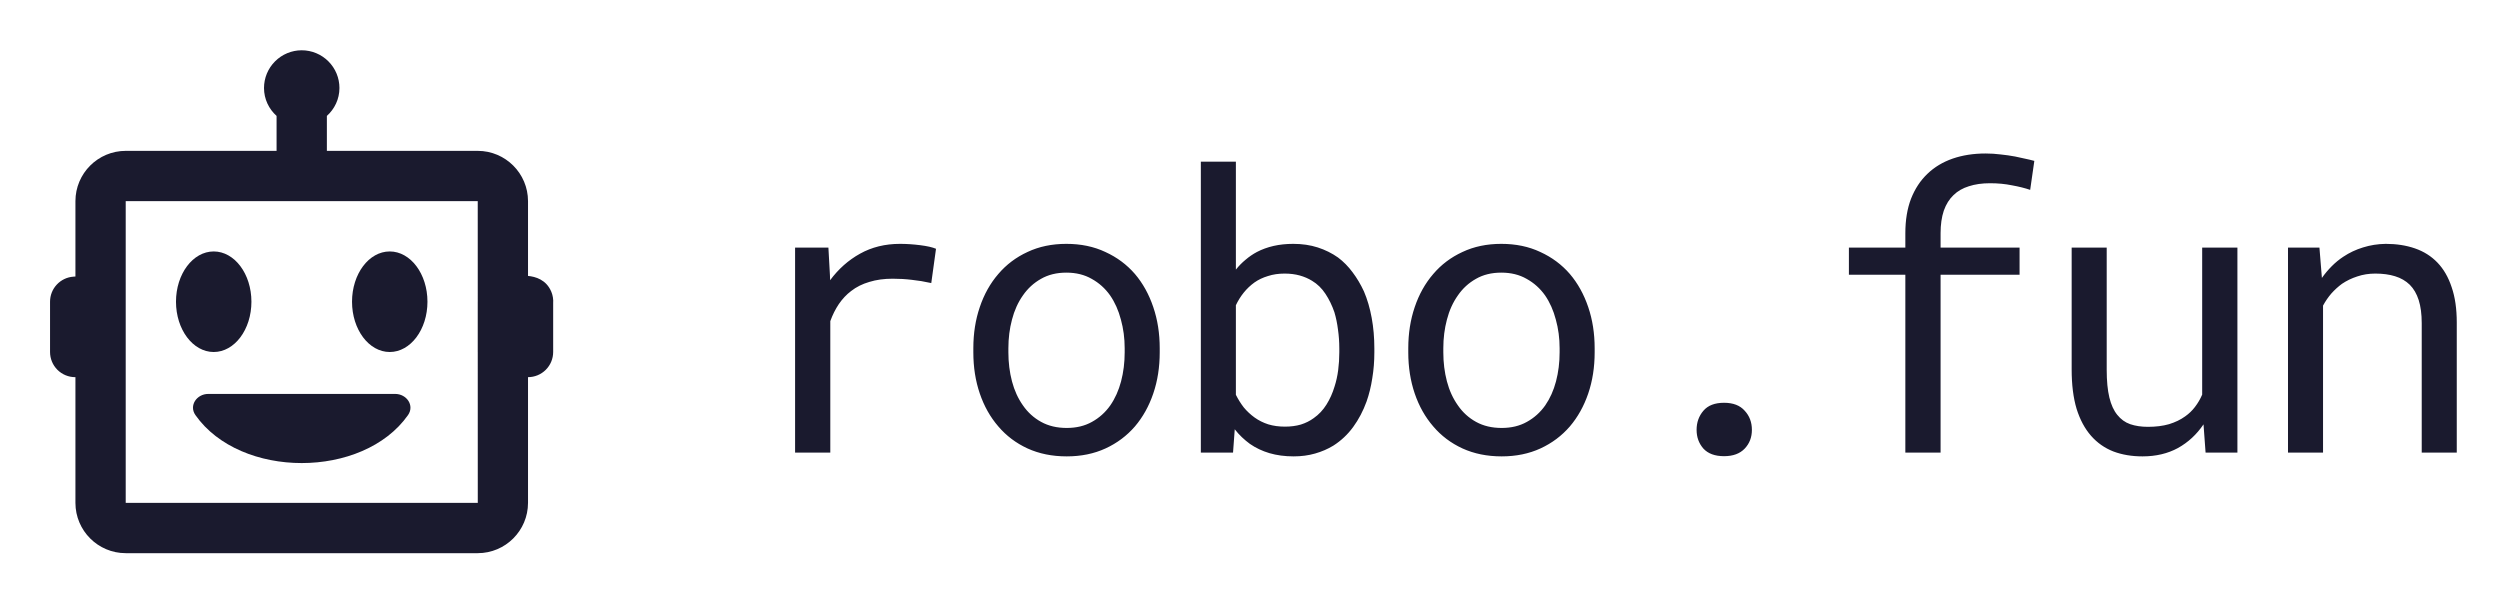
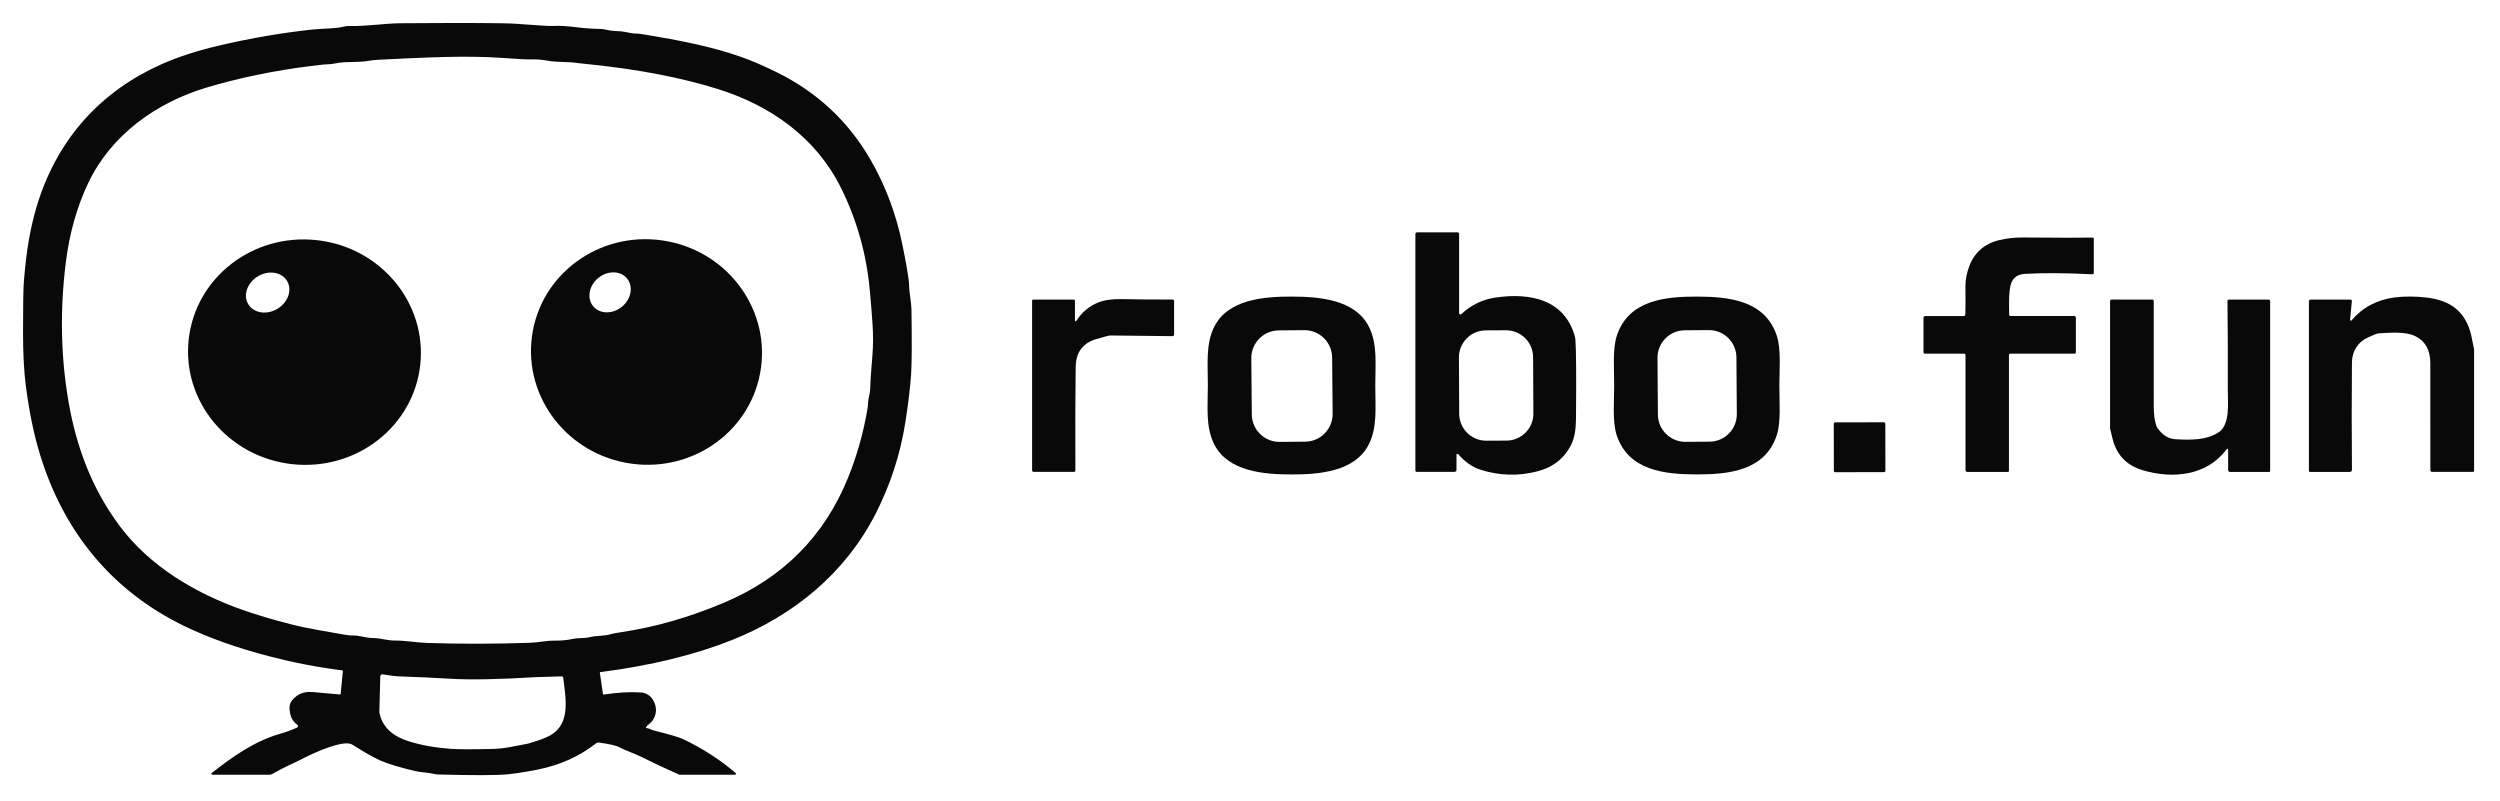
- <svg xmlns="http://www.w3.org/2000/svg" width="116" height="28" viewBox="0 0 116 28" fill="none">
-   <path d="M25.583 13.542C25.347 12.972 24.842 12.836 24.5 12.803V9.333C24.5 8.047 23.453 7 22.167 7H15.167V5.378C15.523 5.059 15.75 4.599 15.75 4.083C15.75 3.619 15.566 3.174 15.237 2.846C14.909 2.518 14.464 2.333 14 2.333C13.536 2.333 13.091 2.518 12.763 2.846C12.434 3.174 12.25 3.619 12.25 4.083C12.25 4.599 12.477 5.059 12.833 5.378V7H5.833C4.546 7 3.5 8.047 3.5 9.333V12.83L3.404 12.837C3.11 12.858 2.835 12.99 2.634 13.206C2.433 13.421 2.322 13.705 2.322 14V16.333C2.322 16.643 2.445 16.94 2.663 17.158C2.882 17.377 3.179 17.5 3.488 17.5H3.5V23.333C3.5 24.62 4.546 25.667 5.833 25.667H22.167C23.453 25.667 24.5 24.62 24.5 23.333V17.5C24.809 17.5 25.106 17.377 25.325 17.158C25.544 16.94 25.667 16.643 25.667 16.333V14.072C25.68 13.891 25.651 13.71 25.583 13.542ZM5.833 23.333V9.333H22.167L22.168 13.995L22.167 14V16.333L22.168 16.339L22.169 23.333H5.833Z" fill="#1a1a2e" />
-   <path d="M9.916 16.333C10.883 16.333 11.666 15.289 11.666 14C11.666 12.711 10.883 11.667 9.916 11.667C8.95 11.667 8.166 12.711 8.166 14C8.166 15.289 8.95 16.333 9.916 16.333Z" fill="#1a1a2e" />
-   <path d="M18.084 16.333C19.05 16.333 19.834 15.289 19.834 14C19.834 12.711 19.05 11.667 18.084 11.667C17.117 11.667 16.334 12.711 16.334 14C16.334 15.289 17.117 16.333 18.084 16.333Z" fill="#1a1a2e" />
-   <path d="M9.666 18.278H18.334C18.874 18.278 19.242 18.819 18.932 19.26C16.843 22.228 11.157 22.228 9.068 19.26C8.758 18.819 9.126 18.278 9.666 18.278Z" fill="#1a1a2e" />
-   <path d="M41.761 11.315C42.06 11.315 42.37 11.335 42.692 11.376C43.02 11.417 43.267 11.473 43.431 11.543L43.211 13.134C42.895 13.063 42.593 13.014 42.306 12.984C42.024 12.949 41.728 12.932 41.418 12.932C41.02 12.932 40.659 12.981 40.337 13.081C40.015 13.175 39.733 13.315 39.493 13.503C39.276 13.667 39.086 13.869 38.922 14.109C38.764 14.344 38.632 14.607 38.526 14.9V21H36.892V11.49H38.438L38.509 12.765L38.518 13.002C38.904 12.48 39.367 12.07 39.906 11.771C40.451 11.467 41.069 11.315 41.761 11.315ZM45.163 16.157C45.163 15.472 45.262 14.836 45.462 14.25C45.661 13.658 45.948 13.146 46.323 12.712C46.692 12.278 47.143 11.938 47.676 11.692C48.21 11.44 48.81 11.315 49.478 11.315C50.152 11.315 50.756 11.44 51.289 11.692C51.828 11.938 52.285 12.278 52.66 12.712C53.029 13.146 53.313 13.658 53.512 14.25C53.712 14.836 53.811 15.472 53.811 16.157V16.351C53.811 17.036 53.712 17.672 53.512 18.258C53.313 18.844 53.029 19.354 52.66 19.787C52.285 20.221 51.831 20.561 51.298 20.807C50.764 21.053 50.164 21.176 49.496 21.176C48.822 21.176 48.215 21.053 47.676 20.807C47.143 20.561 46.692 20.221 46.323 19.787C45.948 19.354 45.661 18.844 45.462 18.258C45.262 17.672 45.163 17.036 45.163 16.351V16.157ZM46.789 16.351C46.789 16.819 46.844 17.268 46.956 17.695C47.067 18.117 47.237 18.489 47.465 18.811C47.688 19.134 47.969 19.389 48.309 19.576C48.649 19.764 49.045 19.857 49.496 19.857C49.941 19.857 50.331 19.764 50.665 19.576C51.005 19.389 51.289 19.134 51.517 18.811C51.74 18.489 51.907 18.117 52.018 17.695C52.13 17.268 52.185 16.819 52.185 16.351V16.157C52.185 15.694 52.127 15.252 52.01 14.83C51.898 14.402 51.731 14.027 51.508 13.705C51.28 13.383 50.996 13.128 50.656 12.94C50.322 12.747 49.929 12.65 49.478 12.65C49.027 12.65 48.635 12.747 48.3 12.94C47.967 13.128 47.688 13.383 47.465 13.705C47.237 14.027 47.067 14.402 46.956 14.83C46.844 15.252 46.789 15.694 46.789 16.157V16.351ZM63.77 16.351C63.77 16.767 63.738 17.168 63.673 17.555C63.615 17.936 63.527 18.293 63.41 18.627C63.251 19.066 63.043 19.462 62.786 19.814C62.534 20.159 62.229 20.446 61.871 20.675C61.614 20.833 61.33 20.956 61.019 21.044C60.714 21.132 60.383 21.176 60.026 21.176C59.616 21.176 59.241 21.126 58.901 21.026C58.567 20.927 58.265 20.783 57.995 20.596C57.867 20.502 57.744 20.399 57.626 20.288C57.509 20.177 57.398 20.054 57.292 19.919L57.213 21H55.719V7.5H57.345V12.51C57.48 12.34 57.629 12.188 57.793 12.053C57.958 11.912 58.133 11.792 58.321 11.692C58.555 11.569 58.813 11.476 59.094 11.411C59.375 11.347 59.68 11.315 60.008 11.315C60.418 11.315 60.796 11.37 61.142 11.481C61.488 11.593 61.801 11.748 62.083 11.947C62.334 12.135 62.56 12.363 62.759 12.633C62.958 12.896 63.134 13.192 63.287 13.521C63.445 13.89 63.565 14.3 63.647 14.751C63.729 15.196 63.77 15.668 63.77 16.166V16.351ZM62.144 16.166C62.144 15.867 62.123 15.577 62.083 15.296C62.047 15.009 61.992 14.739 61.916 14.487C61.81 14.177 61.672 13.893 61.502 13.635C61.333 13.377 61.124 13.175 60.878 13.028C60.708 12.923 60.518 12.841 60.307 12.782C60.096 12.724 59.862 12.694 59.604 12.694C59.323 12.694 59.065 12.732 58.831 12.809C58.596 12.879 58.388 12.979 58.206 13.107C58.019 13.242 57.852 13.4 57.706 13.582C57.565 13.758 57.445 13.951 57.345 14.162V18.319C57.451 18.53 57.574 18.727 57.714 18.908C57.861 19.084 58.028 19.239 58.215 19.374C58.403 19.509 58.614 19.614 58.848 19.69C59.083 19.761 59.34 19.796 59.621 19.796C59.891 19.796 60.137 19.764 60.36 19.699C60.583 19.629 60.782 19.529 60.958 19.4C61.192 19.236 61.388 19.028 61.546 18.776C61.705 18.524 61.831 18.243 61.924 17.933C62 17.698 62.056 17.446 62.091 17.177C62.126 16.907 62.144 16.632 62.144 16.351V16.166ZM65.344 16.157C65.344 15.472 65.444 14.836 65.643 14.25C65.842 13.658 66.129 13.146 66.504 12.712C66.873 12.278 67.324 11.938 67.858 11.692C68.391 11.44 68.991 11.315 69.659 11.315C70.333 11.315 70.937 11.44 71.47 11.692C72.009 11.938 72.466 12.278 72.841 12.712C73.21 13.146 73.494 13.658 73.694 14.25C73.893 14.836 73.992 15.472 73.992 16.157V16.351C73.992 17.036 73.893 17.672 73.694 18.258C73.494 18.844 73.21 19.354 72.841 19.787C72.466 20.221 72.012 20.561 71.479 20.807C70.945 21.053 70.345 21.176 69.677 21.176C69.003 21.176 68.397 21.053 67.858 20.807C67.324 20.561 66.873 20.221 66.504 19.787C66.129 19.354 65.842 18.844 65.643 18.258C65.444 17.672 65.344 17.036 65.344 16.351V16.157ZM66.97 16.351C66.97 16.819 67.025 17.268 67.137 17.695C67.248 18.117 67.418 18.489 67.647 18.811C67.869 19.134 68.15 19.389 68.49 19.576C68.83 19.764 69.226 19.857 69.677 19.857C70.122 19.857 70.512 19.764 70.846 19.576C71.186 19.389 71.47 19.134 71.698 18.811C71.921 18.489 72.088 18.117 72.199 17.695C72.311 17.268 72.366 16.819 72.366 16.351V16.157C72.366 15.694 72.308 15.252 72.191 14.83C72.079 14.402 71.912 14.027 71.69 13.705C71.461 13.383 71.177 13.128 70.837 12.94C70.503 12.747 70.111 12.65 69.659 12.65C69.208 12.65 68.816 12.747 68.482 12.94C68.148 13.128 67.869 13.383 67.647 13.705C67.418 14.027 67.248 14.402 67.137 14.83C67.025 15.252 66.97 15.694 66.97 16.157V16.351ZM78.722 19.945C78.722 19.6 78.827 19.304 79.038 19.058C79.249 18.811 79.568 18.689 79.996 18.689C80.418 18.689 80.737 18.811 80.954 19.058C81.177 19.298 81.288 19.594 81.288 19.945C81.288 20.291 81.177 20.581 80.954 20.815C80.731 21.05 80.412 21.167 79.996 21.167C79.574 21.167 79.255 21.05 79.038 20.815C78.827 20.575 78.722 20.285 78.722 19.945ZM88.408 21V12.747H85.789V11.49H88.408V10.822C88.408 10.213 88.496 9.68 88.671 9.223C88.853 8.76 89.108 8.373 89.436 8.062C89.758 7.752 90.148 7.518 90.605 7.359C91.062 7.201 91.572 7.122 92.134 7.122C92.369 7.122 92.6 7.137 92.829 7.166C93.057 7.189 93.283 7.222 93.505 7.263C93.652 7.292 93.798 7.324 93.945 7.359C94.091 7.389 94.241 7.424 94.393 7.465L94.2 8.81C93.96 8.728 93.678 8.657 93.356 8.599C93.04 8.534 92.7 8.502 92.337 8.502C91.967 8.502 91.639 8.549 91.352 8.643C91.071 8.73 90.837 8.865 90.649 9.047C90.45 9.234 90.297 9.478 90.192 9.776C90.092 10.075 90.043 10.424 90.043 10.822V11.49H93.708V12.747H90.043V21H88.408ZM102.339 21L102.243 19.69C101.926 20.159 101.531 20.525 101.056 20.789C100.581 21.047 100.034 21.176 99.412 21.176C98.914 21.176 98.463 21.1 98.059 20.947C97.655 20.789 97.309 20.546 97.022 20.218C96.735 19.89 96.512 19.474 96.354 18.97C96.201 18.46 96.125 17.851 96.125 17.142V11.49H97.751V17.159C97.751 17.675 97.792 18.102 97.874 18.442C97.956 18.782 98.079 19.052 98.243 19.251C98.407 19.456 98.607 19.6 98.841 19.682C99.081 19.764 99.357 19.805 99.667 19.805C100.031 19.805 100.356 19.764 100.643 19.682C100.93 19.594 101.179 19.474 101.39 19.321C101.566 19.198 101.718 19.052 101.847 18.882C101.982 18.706 102.093 18.516 102.181 18.311V11.49H103.816V21H102.339ZM106.163 21V11.49H107.622L107.736 12.896C107.877 12.697 108.029 12.516 108.193 12.352C108.363 12.182 108.542 12.035 108.73 11.912C109.011 11.725 109.315 11.581 109.644 11.481C109.978 11.376 110.329 11.32 110.698 11.315C111.196 11.315 111.647 11.385 112.052 11.525C112.462 11.666 112.811 11.886 113.098 12.185C113.385 12.483 113.605 12.864 113.757 13.327C113.915 13.784 113.994 14.329 113.994 14.962V21H112.368V14.997C112.368 14.575 112.321 14.218 112.228 13.925C112.134 13.632 111.996 13.395 111.814 13.213C111.627 13.031 111.398 12.899 111.129 12.817C110.865 12.735 110.561 12.694 110.215 12.694C109.916 12.694 109.638 12.738 109.38 12.826C109.122 12.908 108.885 13.023 108.668 13.169C108.492 13.298 108.328 13.447 108.176 13.617C108.029 13.787 107.9 13.975 107.789 14.18V21H106.163Z" fill="#1a1a2e" />
+ <svg xmlns="http://www.w3.org/2000/svg" version="1.1" viewBox="0.00 0.00 968.00 310.00">
+   <path fill="#090909" d="   M 284.57 299.99   L 263.26 299.99   A 0.86 0.83 -31.7 0 1 262.90 299.91   Q 254.76 296.30 248.38 293.09   C 245.54 291.67 242.22 290.66 239.75 289.29   Q 238.11 288.38 231.86 287.51   A 1.36 1.34 29.8 0 0 230.84 287.78   Q 221.14 295.43 208.00 298.02   Q 201.85 299.24 196.77 299.79   Q 190.81 300.44 169.59 299.88   A 6.64 6.63 52.7 0 1 168.19 299.69   C 165.66 299.07 163.02 299.10 160.68 298.55   Q 151.51 296.35 147.25 294.46   Q 143.13 292.62 136.48 288.34   C 133.16 286.20 121.68 291.43 117.78 293.45   C 113.23 295.81 110.05 296.98 105.53 299.63   A 2.66 2.57 28.9 0 1 104.20 299.99   L 82.23 299.99   A 0.38 0.38 0.0 0 1 82.00 299.31   C 90.01 292.97 98.73 286.83 108.76 284.03   Q 111.65 283.22 115.01 281.71   A 0.63 0.62 -40.2 0 0 115.11 280.62   Q 112.44 278.82 112.11 274.65   Q 111.95 272.62 113.01 271.28   Q 116.01 267.51 120.98 267.95   Q 130.02 268.73 131.62 268.90   A 0.26 0.26 0.0 0 0 131.91 268.67   L 132.75 259.92   A 0.33 0.33 0.0 0 0 132.46 259.56   Q 118.46 257.82 104.21 254.11   Q 85.52 249.24 71.51 242.48   C 43.14 228.78 24.45 205.61 15.39 175.66   Q 11.88 164.06 10.00 149.38   Q 8.93 141.06 8.92 129.09   Q 8.91 112.78 9.26 108.73   Q 9.47 106.38 9.70 104.01   Q 11.12 89.13 15.04 77.28   C 22.97 53.27 39.18 35.29 62.43 24.92   Q 72.10 20.60 85.08 17.58   Q 103.62 13.26 121.30 11.40   C 125.47 10.96 129.79 11.18 133.16 10.30   A 7.00 6.91 -51.2 0 1 135.15 10.07   C 141.93 10.24 148.66 9.04 155.38 9.00   Q 193.65 8.74 199.77 9.20   Q 212.62 10.19 214.30 10.05   Q 217.31 9.81 223.64 10.60   Q 227.93 11.14 232.97 11.23   A 4.81 4.63 51.3 0 1 233.98 11.36   Q 236.59 12.01 239.24 12.06   C 242.14 12.11 244.08 13.06 246.71 13.00   Q 247.27 12.99 249.71 13.39   C 262.99 15.58 275.48 18.00 286.98 22.04   Q 293.12 24.20 300.95 28.08   Q 324.26 39.62 337.10 61.90   Q 345.71 76.84 349.35 94.44   Q 350.31 99.10 351.07 103.39   Q 351.99 108.56 352.03 110.73   C 352.10 114.06 352.88 116.70 352.93 120.54   Q 353.19 138.39 352.80 144.61   Q 352.32 152.19 350.55 163.53   Q 347.60 182.30 338.84 199.31   C 327.08 222.12 307.23 238.29 283.56 247.77   Q 261.92 256.44 232.37 260.26   A 0.13 0.13 0.0 0 0 232.26 260.41   L 233.46 268.72   A 0.25 0.24 80.7 0 0 233.74 268.93   Q 241.77 267.70 248.19 268.12   C 249.91 268.24 251.79 269.22 252.79 270.90   Q 255.29 275.11 252.64 279.05   C 252.06 279.90 250.82 280.62 250.20 281.46   A 0.32 0.31 17.0 0 0 250.47 281.96   Q 251.06 281.94 252.33 282.55   A 4.13 4.07 63.8 0 0 253.16 282.84   Q 262.19 285.09 264.56 286.22   Q 275.78 291.57 284.83 299.29   A 0.40 0.40 0.0 0 1 284.57 299.99   Z   M 280.48 233.30   Q 314.78 218.76 328.48 184.70   Q 333.60 171.97 335.93 158.07   Q 336.06 157.30 336.11 155.94   C 336.19 154.11 336.90 152.48 336.93 150.65   Q 336.98 147.32 337.80 137.54   Q 338.29 131.80 337.81 125.01   Q 337.41 119.16 336.80 112.53   Q 334.87 91.25 325.50 72.50   C 315.83 53.13 298.18 40.77 277.84 34.44   Q 256.73 27.86 228.75 24.96   Q 224.12 24.48 223.56 24.40   C 219.53 23.81 215.66 24.16 212.23 23.54   Q 208.67 22.89 206.11 23.01   Q 204.01 23.11 194.24 22.41   C 180.24 21.42 164.00 22.28 147.09 23.11   Q 144.56 23.23 142.92 23.53   C 138.67 24.31 133.90 23.71 130.23 24.48   Q 128.11 24.93 125.20 24.99   Q 124.86 25.00 120.17 25.59   Q 99.17 28.21 80.13 33.86   C 60.48 39.70 43.01 52.31 34.22 70.74   Q 27.62 84.58 25.50 101.47   Q 22.01 129.38 26.54 155.58   C 29.58 173.17 35.60 189.20 46.23 203.51   C 57.77 219.07 75.37 229.60 93.69 236.07   Q 102.07 239.03 112.70 241.73   C 119.89 243.56 126.05 244.40 133.14 245.70   Q 135.31 246.10 136.38 246.06   C 139.14 245.95 141.53 247.04 144.46 247.05   C 147.46 247.07 149.89 248.02 152.69 248.01   C 157.05 247.99 161.16 248.81 165.45 248.95   Q 184.78 249.57 205.12 248.89   C 208.61 248.78 211.13 248.04 214.84 248.05   Q 218.61 248.07 221.47 247.45   C 223.95 246.90 226.13 247.23 228.25 246.72   C 231.45 245.95 234.04 246.40 236.77 245.47   Q 237.50 245.23 240.26 244.82   Q 260.20 241.89 280.48 233.30   Z   M 217.44 261.89   Q 209.09 262.10 207.56 262.19   Q 185.89 263.51 174.18 262.80   Q 164.53 262.21 154.06 261.88   Q 152.85 261.84 148.15 261.11   A 0.79 0.78 -84.9 0 0 147.25 261.87   L 146.89 275.34   A 3.56 3.49 40.1 0 0 146.98 276.29   C 148.29 282.27 153.02 285.36 158.09 286.97   Q 165.28 289.26 174.51 289.95   Q 178.71 290.26 190.19 290.00   Q 193.98 289.92 197.38 289.29   Q 204.05 288.05 204.50 287.92   Q 208.28 286.86 211.35 285.57   C 221.05 281.51 219.27 271.80 218.09 262.45   A 0.64 0.64 0.0 0 0 217.44 261.89   Z" />
+   <path fill="#090909" d="   M 563.95 176.08   L 563.95 181.91   A 0.80 0.79 -90.0 0 1 563.16 182.71   L 548.56 182.71   A 0.53 0.52 -90.0 0 1 548.04 182.18   L 548.04 90.59   A 0.62 0.61 90.0 0 1 548.65 89.97   L 564.36 89.97   A 0.61 0.61 0.0 0 1 564.97 90.58   L 564.97 121.24   A 0.52 0.52 0.0 0 0 565.85 121.62   Q 571.46 116.30 579.25 115.18   C 592.30 113.30 605.86 115.83 609.83 130.41   A 5.52 4.97 -57.9 0 1 609.98 131.27   Q 610.45 136.84 610.22 162.26   Q 610.16 168.40 608.54 171.81   Q 604.62 180.08 595.28 182.50   Q 584.22 185.37 573.25 181.88   Q 568.50 180.36 564.62 175.84   A 0.38 0.38 0.0 0 0 563.95 176.08   Z   M 593.613 138.285   A 10.46 10.46 0.0 0 0 583.098 127.88   L 575.298 127.921   A 10.46 10.46 0.0 0 0 564.893 138.435   L 565.007 160.235   A 10.46 10.46 0.0 0 0 575.522 170.64   L 583.322 170.599   A 10.46 10.46 0.0 0 0 593.727 160.085   L 593.613 138.285   Z" />
+   <path fill="#090909" d="   M 760.98 121.77   Q 761.09 119.72 761.02 110.77   Q 761.00 107.07 762.56 102.93   C 764.55 97.64 768.65 94.21 774.25 92.94   Q 778.76 91.91 783.27 91.95   Q 804.18 92.13 810.20 91.99   A 0.51 0.51 0.0 0 1 810.72 92.50   L 810.72 105.67   A 0.54 0.53 -88.5 0 1 810.16 106.21   Q 794.83 105.41 783.93 106.05   Q 779.26 106.32 778.34 111.07   Q 777.72 114.23 777.97 121.87   A 0.50 0.50 0.0 0 0 778.47 122.36   L 803.14 122.36   A 0.64 0.64 0.0 0 1 803.78 123.00   L 803.78 136.38   A 0.56 0.56 0.0 0 1 803.22 136.94   L 778.44 136.94   A 0.58 0.58 0.0 0 0 777.86 137.52   L 777.86 182.39   A 0.34 0.34 0.0 0 1 777.52 182.73   L 761.75 182.73   A 0.71 0.70 0.0 0 1 761.04 182.03   L 761.04 137.51   A 0.57 0.57 0.0 0 0 760.47 136.94   L 745.33 136.94   A 0.55 0.55 0.0 0 1 744.78 136.39   L 744.78 123.02   A 0.63 0.62 -90.0 0 1 745.40 122.39   L 760.32 122.39   A 0.66 0.66 0.0 0 0 760.98 121.77   Z" />
+   <path fill="#090909" d="   M 73.054 131.479   A 45.10 43.63 -173.8 0 1 122.602 92.975   A 45.10 43.63 -173.8 0 1 162.726 141.221   A 45.10 43.63 -173.8 0 1 113.178 179.725   A 45.10 43.63 -173.8 0 1 73.054 131.479   Z   M 111.149 108.768   A 8.76 7.34 -31.0 0 0 99.86 106.988   A 8.76 7.34 -31.0 0 0 96.131 117.792   A 8.76 7.34 -31.0 0 0 107.42 119.572   A 8.76 7.34 -31.0 0 0 111.149 108.768   Z" />
+   <path fill="#090909" d="   M 206.324 128.056   A 44.76 43.63 -169.4 0 1 258.346 93.404   A 44.76 43.63 -169.4 0 1 294.316 144.524   A 44.76 43.63 -169.4 0 1 242.294 179.175   A 44.76 43.63 -169.4 0 1 206.324 128.056   Z   M 242.82 107.863   A 8.48 7.21 -39.0 0 0 231.693 107.597   A 8.48 7.21 -39.0 0 0 229.64 118.537   A 8.48 7.21 -39.0 0 0 240.767 118.803   A 8.48 7.21 -39.0 0 0 242.82 107.863   Z" />
+   <path fill="#090909" d="   M 500.13 114.84   C 510.63 114.85 524.74 115.88 530.08 126.59   C 533.43 133.33 532.51 141.02 532.51 149.31   C 532.50 157.60 533.40 165.29 530.02 172.03   C 524.67 182.72 510.56 183.72 500.05 183.71   C 489.55 183.70 475.44 182.67 470.11 171.96   C 466.75 165.22 467.67 157.53 467.68 149.24   C 467.69 140.94 466.79 133.25 470.16 126.52   C 475.51 115.82 489.63 114.82 500.13 114.84   Z   M 515.804 138.464   A 10.72 10.72 0.0 0 0 504.991 127.838   L 495.132 127.924   A 10.72 10.72 0.0 0 0 484.506 138.737   L 484.695 160.476   A 10.72 10.72 0.0 0 0 495.509 171.102   L 505.368 171.016   A 10.72 10.72 0.0 0 0 515.994 160.203   L 515.804 138.464   Z" />
+   <path fill="#090909" d="   M 657.04 114.84   C 669.39 114.86 683.47 116.27 688.00 130.07   C 689.68 135.21 688.98 143.16 688.97 149.31   C 688.96 155.46 689.65 163.41 687.95 168.54   C 683.38 182.33 669.29 183.71 656.94 183.69   C 644.58 183.67 630.50 182.26 625.97 168.46   C 624.29 163.32 625.00 155.37 625.01 149.22   C 625.02 143.07 624.33 135.12 626.03 129.99   C 630.59 116.19 644.68 114.82 657.04 114.84   Z   M 672.343 138.364   A 10.62 10.62 0.0 0 0 661.649 127.818   L 652.329 127.883   A 10.62 10.62 0.0 0 0 641.784 138.577   L 641.937 160.536   A 10.62 10.62 0.0 0 0 652.631 171.082   L 661.951 171.017   A 10.62 10.62 0.0 0 0 672.496 160.323   L 672.343 138.364   Z" />
+   <path fill="#090909" d="   M 909.94 123.86   A 0.31 0.30 68.0 0 0 910.47 124.09   Q 913.69 120.29 917.90 118.06   Q 922.15 115.81 927.10 115.18   Q 932.99 114.44 939.57 115.21   Q 946.73 116.06 950.85 119.45   Q 955.34 123.16 956.86 129.84   Q 957.04 130.67 957.95 135.16   A 1.28 1.17 42.4 0 1 957.97 135.38   L 957.97 182.35   A 0.36 0.36 0.0 0 1 957.61 182.71   L 941.68 182.71   A 0.65 0.65 0.0 0 1 941.03 182.06   Q 941.06 146.00 941.02 140.51   Q 940.97 132.96 935.15 130.13   C 931.40 128.30 925.50 128.83 921.00 129.07   Q 920.23 129.12 916.88 130.65   C 912.86 132.49 910.71 136.08 910.67 140.37   Q 910.49 159.68 910.67 181.95   A 0.79 0.78 -0.0 0 1 909.88 182.73   L 894.45 182.74   A 0.44 0.44 0.0 0 1 894.01 182.30   L 894.01 116.66   A 0.66 0.66 0.0 0 1 894.67 116.00   L 910.10 116.00   A 0.55 0.54 -87.1 0 1 910.64 116.60   L 909.94 123.86   Z" />
+   <path fill="#090909" d="   M 416.22 124.13   A 0.28 0.28 0.0 0 0 416.73 124.28   Q 419.93 119.24 425.25 117.11   Q 428.76 115.69 434.55 115.82   Q 442.93 116.00 454.05 115.98   A 0.56 0.56 0.0 0 1 454.61 116.54   L 454.61 129.51   A 0.65 0.65 0.0 0 1 453.96 130.16   L 430.19 129.90   A 5.69 5.50 -51.7 0 0 428.71 130.10   Q 424.48 131.27 423.92 131.46   Q 416.64 133.92 416.51 142.01   Q 416.29 157.06 416.39 182.14   A 0.57 0.57 0.0 0 1 415.82 182.71   L 400.20 182.71   A 0.57 0.57 0.0 0 1 399.63 182.14   L 399.63 116.42   A 0.41 0.40 -90.0 0 1 400.03 116.01   L 415.84 116.01   A 0.38 0.38 0.0 0 1 416.22 116.39   L 416.22 124.13   Z" />
+   <path fill="#090909" d="   M 862.74 174.08   A 0.31 0.31 0.0 0 0 862.18 173.89   C 854.56 184.30 841.21 185.49 829.71 182.10   Q 821.35 179.64 818.52 171.77   Q 818.08 170.54 817.05 165.98   A 0.94 0.77 -57.9 0 1 817.02 165.75   L 817.02 116.56   A 0.58 0.57 -0.0 0 1 817.60 115.99   L 833.40 116.00   A 0.52 0.52 0.0 0 1 833.92 116.57   Q 833.92 116.58 833.93 157.24   Q 833.93 162.14 834.96 164.91   A 3.48 3.45 -73.1 0 0 835.43 165.80   Q 838.30 169.82 842.24 170.06   C 848.49 170.44 854.39 170.44 859.07 167.37   C 863.54 164.42 862.60 156.11 862.61 151.41   Q 862.66 132.60 862.48 116.57   A 0.56 0.56 0.0 0 1 863.04 116.00   L 878.39 116.00   A 0.61 0.61 0.0 0 1 879.00 116.61   L 879.00 182.38   A 0.35 0.35 0.0 0 1 878.65 182.73   L 863.42 182.73   A 0.69 0.68 -90.0 0 1 862.74 182.04   L 862.74 174.08   Z" />
+   <rect fill="#090909" x="-9.98" y="-9.65" transform="translate(720.03,173.17) rotate(-0.1)" width="19.96" height="19.30" rx="0.54" />
</svg>
